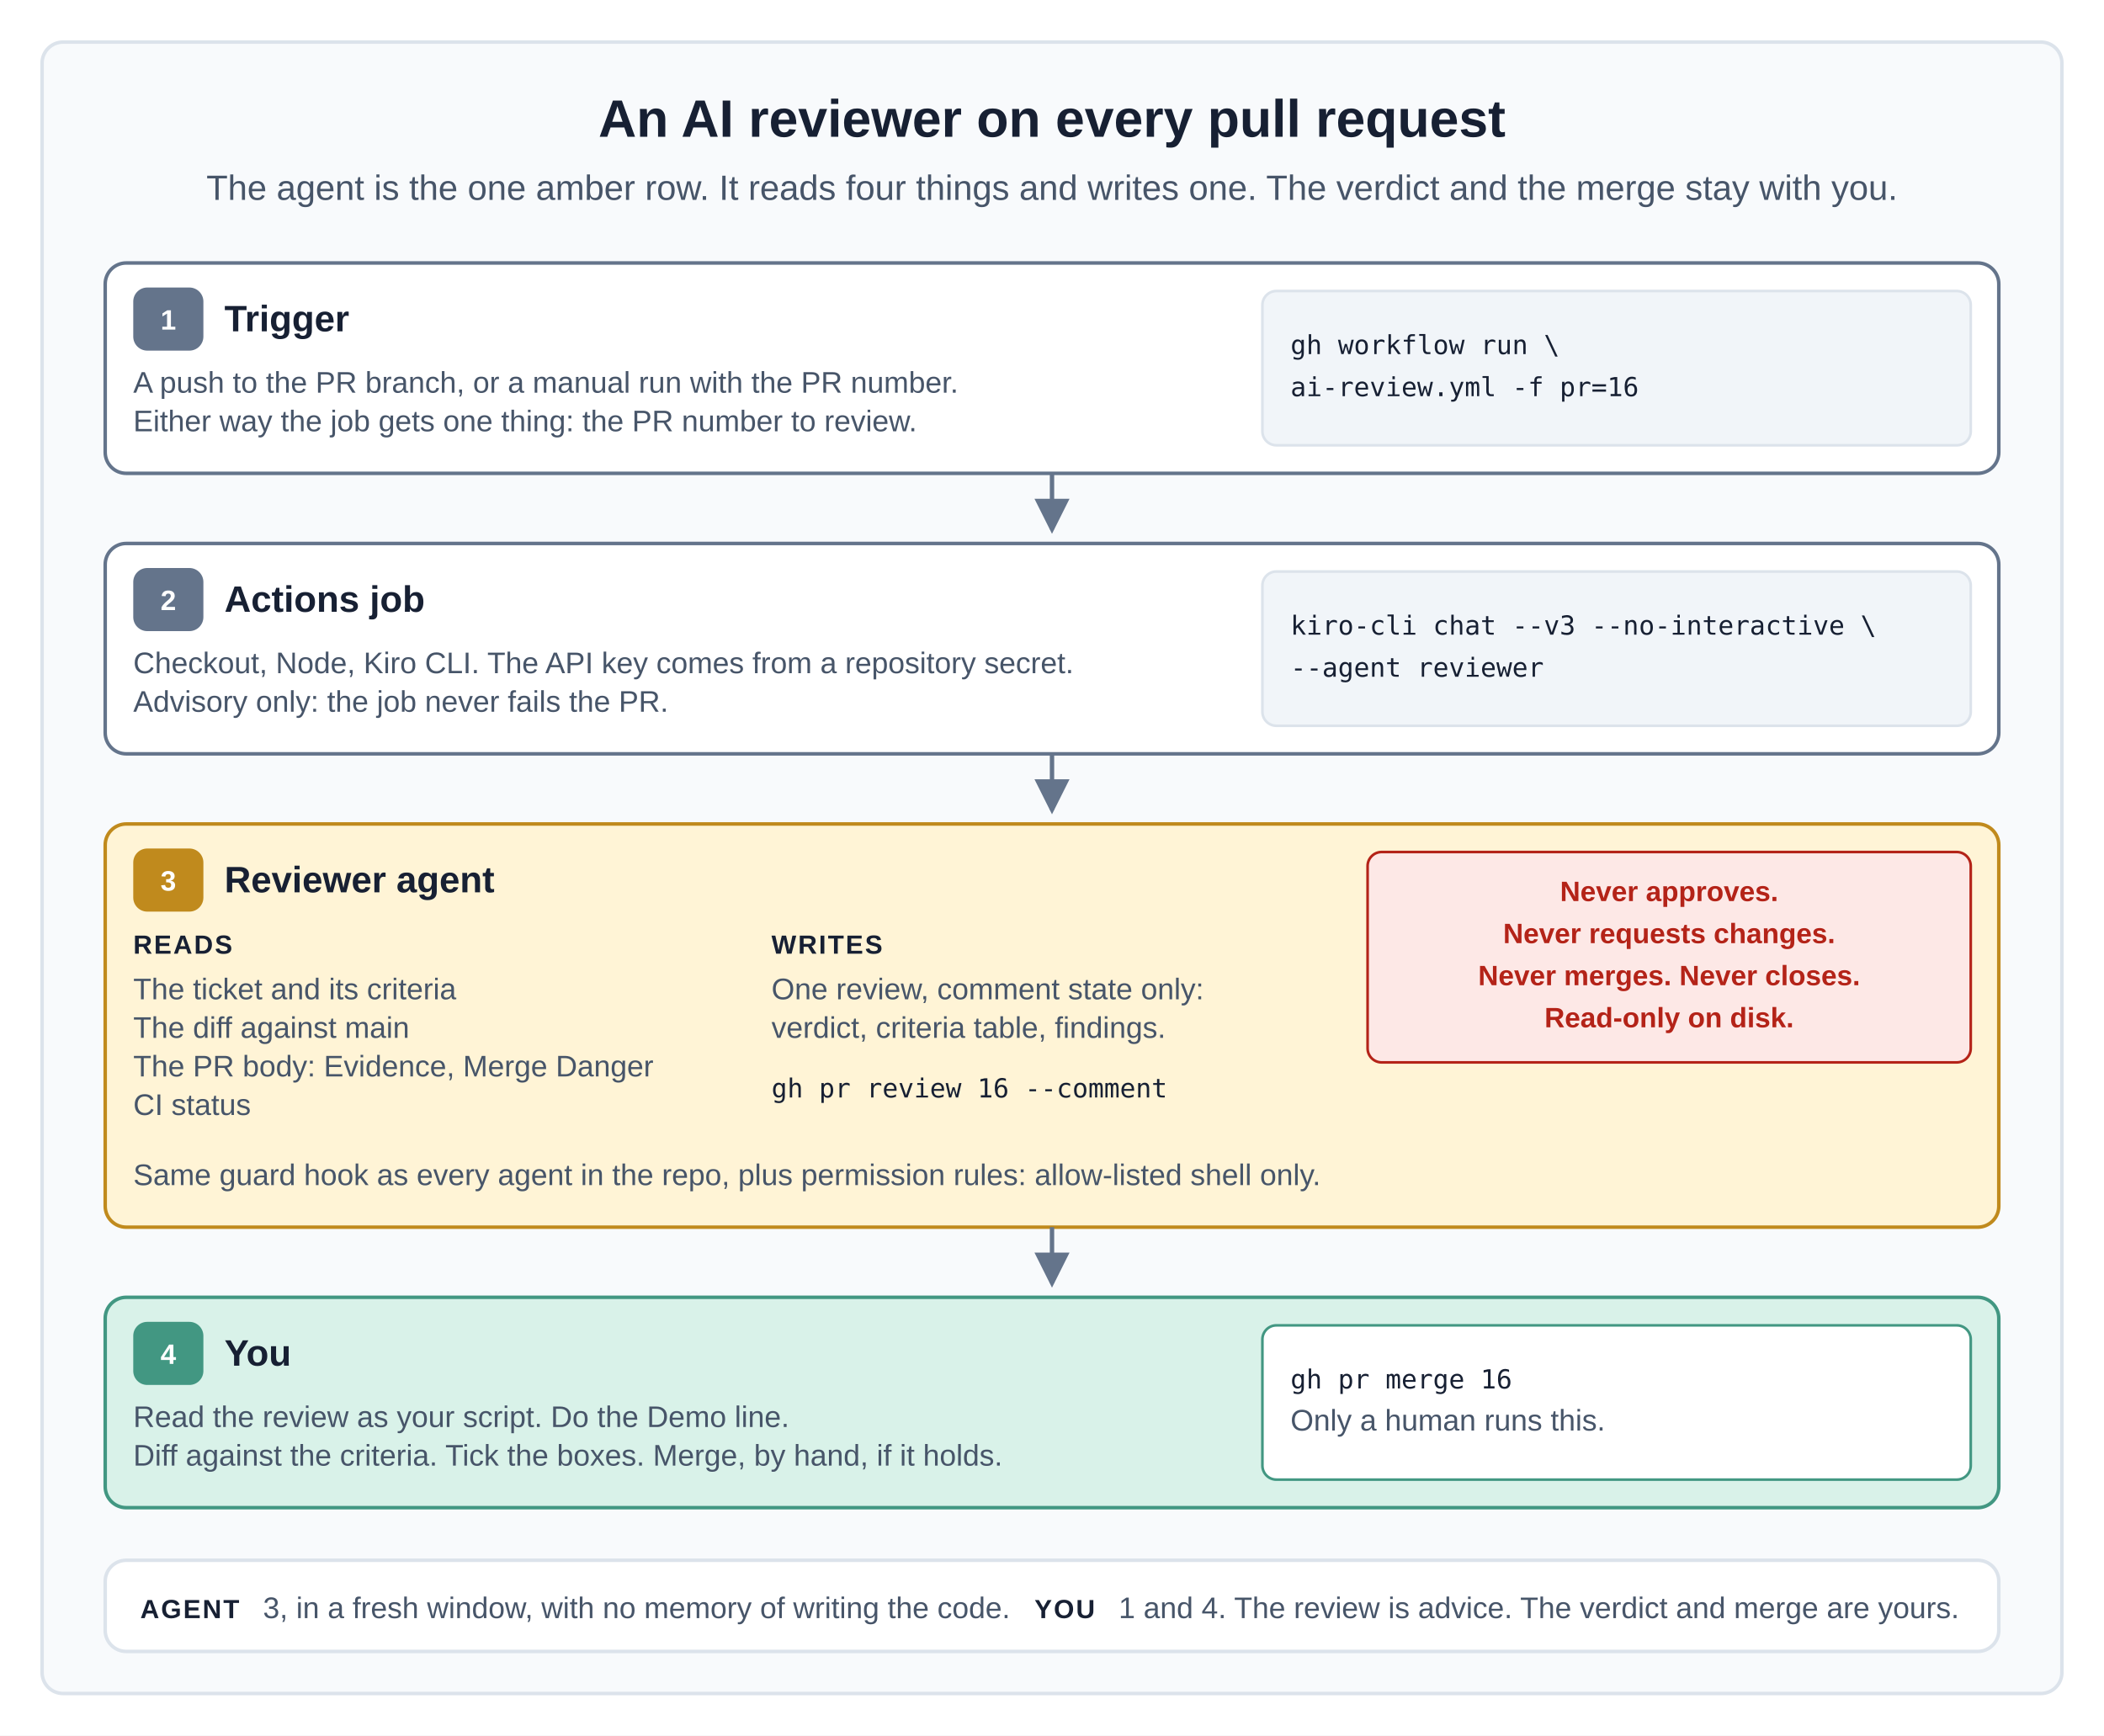
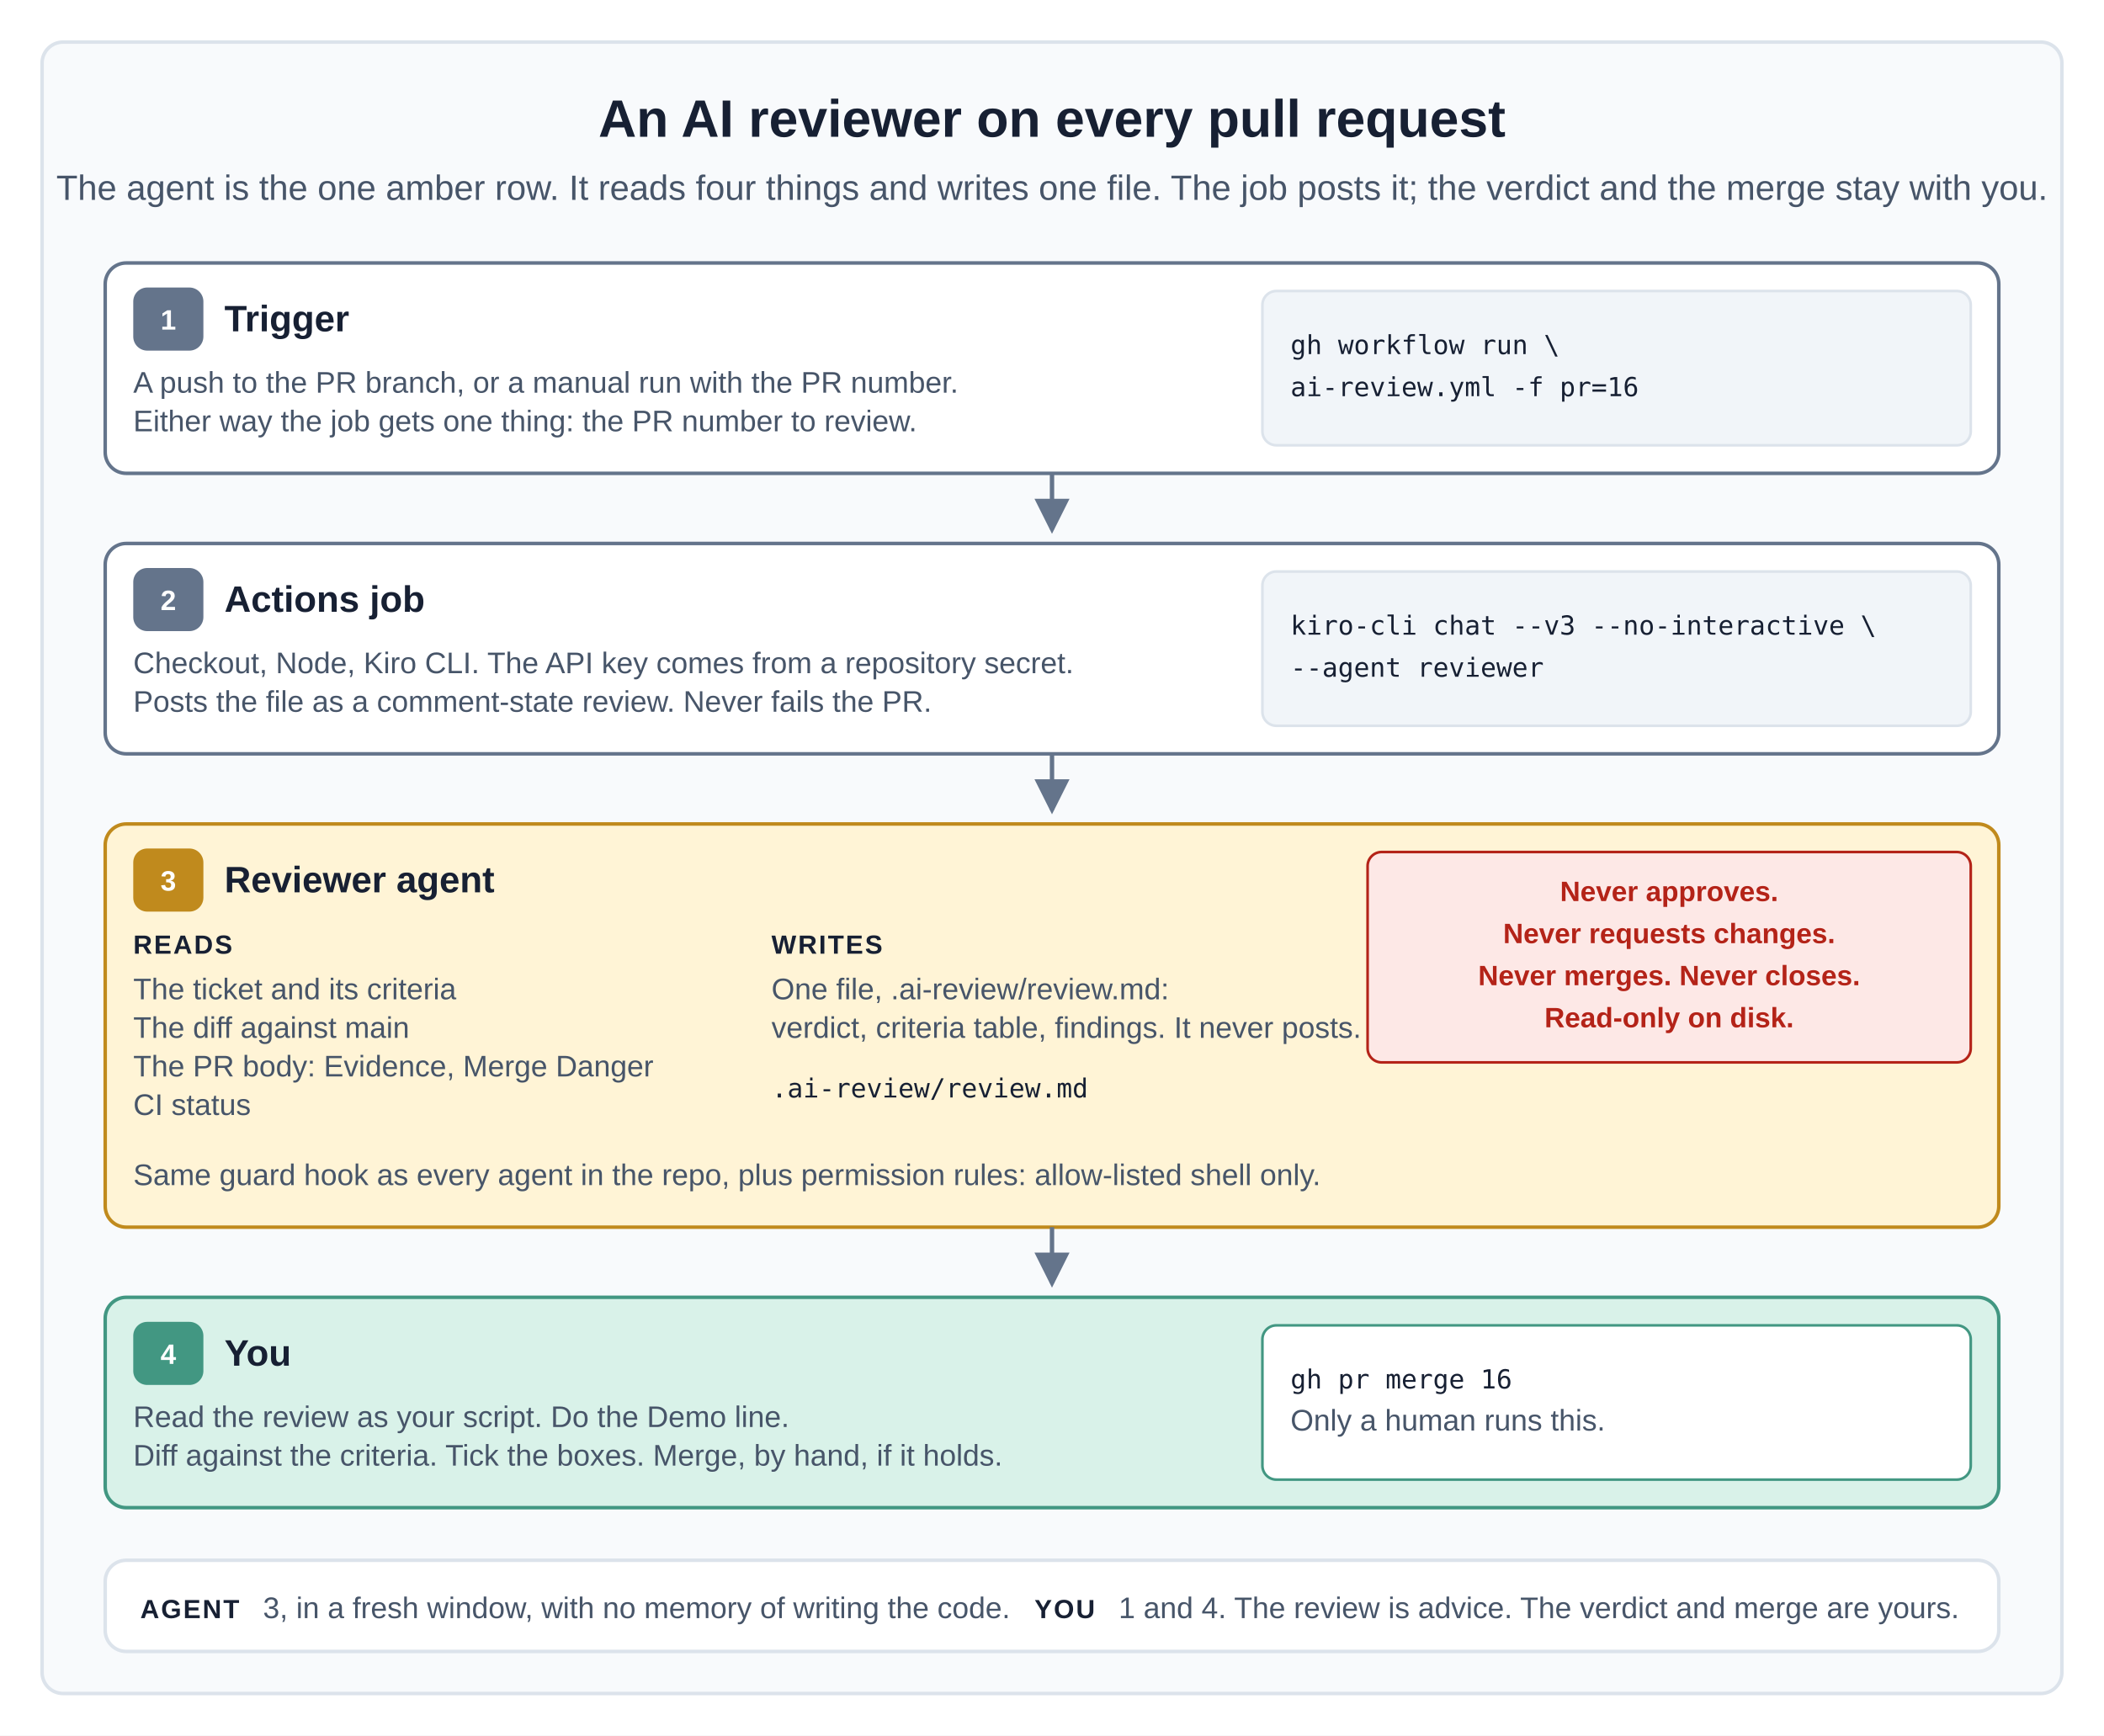
<svg xmlns="http://www.w3.org/2000/svg" width="1200" height="990" viewBox="0 0 1200 990" role="img" aria-labelledby="title desc">
  <defs>
    <marker id="arrow" markerWidth="8" markerHeight="8" refX="7" refY="4" orient="auto">
      <path d="M0 0 L8 4 L0 8 Z" fill="#64748b" />
    </marker>
    <style>text {font-family:Arial,Helvetica,sans-serif;fill:#172033} .title {font-size:30px;font-weight:700} .label {font-size:21px;font-weight:600} .body {font-size:20px;fill:#475569} .small {font-size:17px;fill:#475569} .code {font-family:Menlo,Consolas,monospace;font-size:15px;fill:#172033} .badge {font-size:16px;font-weight:700;fill:#ffffff} .arrow {fill:none;stroke:#64748b;stroke-width:2.5;marker-end:url(#arrow)} .who {font-size:15px;font-weight:700;letter-spacing:1px} .no {font-size:16px;font-weight:700;fill:#b42318}</style>
  </defs>
  <rect width="1200" height="990" fill="white" />
  <rect x="24" y="24" width="1152" height="942" rx="12" fill="#f8fafc" stroke="#dce3eb" stroke-width="2" />
  <text x="600" y="78" class="title" text-anchor="middle">An AI reviewer on every pull request</text>
-   <text x="600" y="114" class="body" text-anchor="middle">The agent is the one amber row. It reads four things and writes one. The verdict and the merge stay with you.</text>
+   <text x="600" y="114" class="body" text-anchor="middle">The agent is the one amber row. It reads four things and writes one file. The job posts it; the verdict and the merge stay with you.</text>
  <rect x="60" y="150" width="1080" height="120" rx="12" fill="#ffffff" stroke="#64748b" stroke-width="2" />
  <rect x="76" y="164" width="40" height="36" rx="8" fill="#64748b" />
  <text x="96" y="188" class="badge" text-anchor="middle">1</text>
  <text x="128" y="189" class="label">Trigger</text>
  <text x="76" y="224" class="small">A push to the PR branch, or a manual run with the PR number.</text>
  <text x="76" y="246" class="small">Either way the job gets one thing: the PR number to review.</text>
  <rect x="720" y="166" width="404" height="88" rx="8" fill="#f1f5f9" stroke="#dce3eb" stroke-width="1.5" />
  <text x="736" y="202" class="code">gh workflow run \</text>
  <text x="736" y="226" class="code">  ai-review.yml -f pr=16</text>
  <path d="M600 270 V302" class="arrow" />
  <rect x="60" y="310" width="1080" height="120" rx="12" fill="#ffffff" stroke="#64748b" stroke-width="2" />
  <rect x="76" y="324" width="40" height="36" rx="8" fill="#64748b" />
  <text x="96" y="348" class="badge" text-anchor="middle">2</text>
  <text x="128" y="349" class="label">Actions job</text>
  <text x="76" y="384" class="small">Checkout, Node, Kiro CLI. The API key comes from a repository secret.</text>
-   <text x="76" y="406" class="small">Advisory only: the job never fails the PR.</text>
+   <text x="76" y="406" class="small">Posts the file as a comment-state review. Never fails the PR.</text>
  <rect x="720" y="326" width="404" height="88" rx="8" fill="#f1f5f9" stroke="#dce3eb" stroke-width="1.5" />
  <text x="736" y="362" class="code">kiro-cli chat --v3 --no-interactive \</text>
  <text x="736" y="386" class="code">  --agent reviewer</text>
  <path d="M600 430 V462" class="arrow" />
  <rect x="60" y="470" width="1080" height="230" rx="12" fill="#fff4d6" stroke="#c08a1d" stroke-width="2" />
  <rect x="76" y="484" width="40" height="36" rx="8" fill="#c08a1d" />
  <text x="96" y="508" class="badge" text-anchor="middle">3</text>
  <text x="128" y="509" class="label">Reviewer agent</text>
  <text x="76" y="544" class="who" fill="#c08a1d">READS</text>
  <text x="76" y="570" class="small">The ticket and its criteria</text>
  <text x="76" y="592" class="small">The diff against main</text>
  <text x="76" y="614" class="small">The PR body: Evidence, Merge Danger</text>
  <text x="76" y="636" class="small">CI status</text>
  <text x="440" y="544" class="who" fill="#c08a1d">WRITES</text>
-   <text x="440" y="570" class="small">One review, comment state only:</text>
-   <text x="440" y="592" class="small">verdict, criteria table, findings.</text>
-   <text x="440" y="626" class="code">gh pr review 16 --comment</text>
+   <text x="440" y="570" class="small">One file, .ai-review/review.md:</text>
+   <text x="440" y="592" class="small">verdict, criteria table, findings. It never posts.</text>
+   <text x="440" y="626" class="code">.ai-review/review.md</text>
  <rect x="780" y="486" width="344" height="120" rx="8" fill="#fde8e6" stroke="#b42318" stroke-width="1.5" />
  <text x="952" y="514" class="no" text-anchor="middle">Never approves.</text>
  <text x="952" y="538" class="no" text-anchor="middle">Never requests changes.</text>
  <text x="952" y="562" class="no" text-anchor="middle">Never merges. Never closes.</text>
  <text x="952" y="586" class="no" text-anchor="middle">Read-only on disk.</text>
  <text x="76" y="676" class="small">Same guard hook as every agent in the repo, plus permission rules: allow-listed shell only.</text>
  <path d="M600 700 V732" class="arrow" />
  <rect x="60" y="740" width="1080" height="120" rx="12" fill="#d9f2e9" stroke="#429782" stroke-width="2" />
  <rect x="76" y="754" width="40" height="36" rx="8" fill="#429782" />
  <text x="96" y="778" class="badge" text-anchor="middle">4</text>
  <text x="128" y="779" class="label">You</text>
  <text x="76" y="814" class="small">Read the review as your script. Do the Demo line.</text>
  <text x="76" y="836" class="small">Diff against the criteria. Tick the boxes. Merge, by hand, if it holds.</text>
  <rect x="720" y="756" width="404" height="88" rx="8" fill="#ffffff" stroke="#429782" stroke-width="1.5" />
  <text x="736" y="792" class="code">gh pr merge 16</text>
  <text x="736" y="816" class="small">Only a human runs this.</text>
  <rect x="60" y="890" width="1080" height="52" rx="12" fill="#ffffff" stroke="#dce3eb" stroke-width="2" />
  <text x="80" y="923" class="who" fill="#c08a1d">AGENT</text>
  <text x="150" y="923" class="small">3, in a fresh window, with no memory of writing the code.</text>
  <text x="590" y="923" class="who" fill="#64748b">YOU</text>
  <text x="638" y="923" class="small">1 and 4. The review is advice. The verdict and merge are yours.</text>
</svg>
